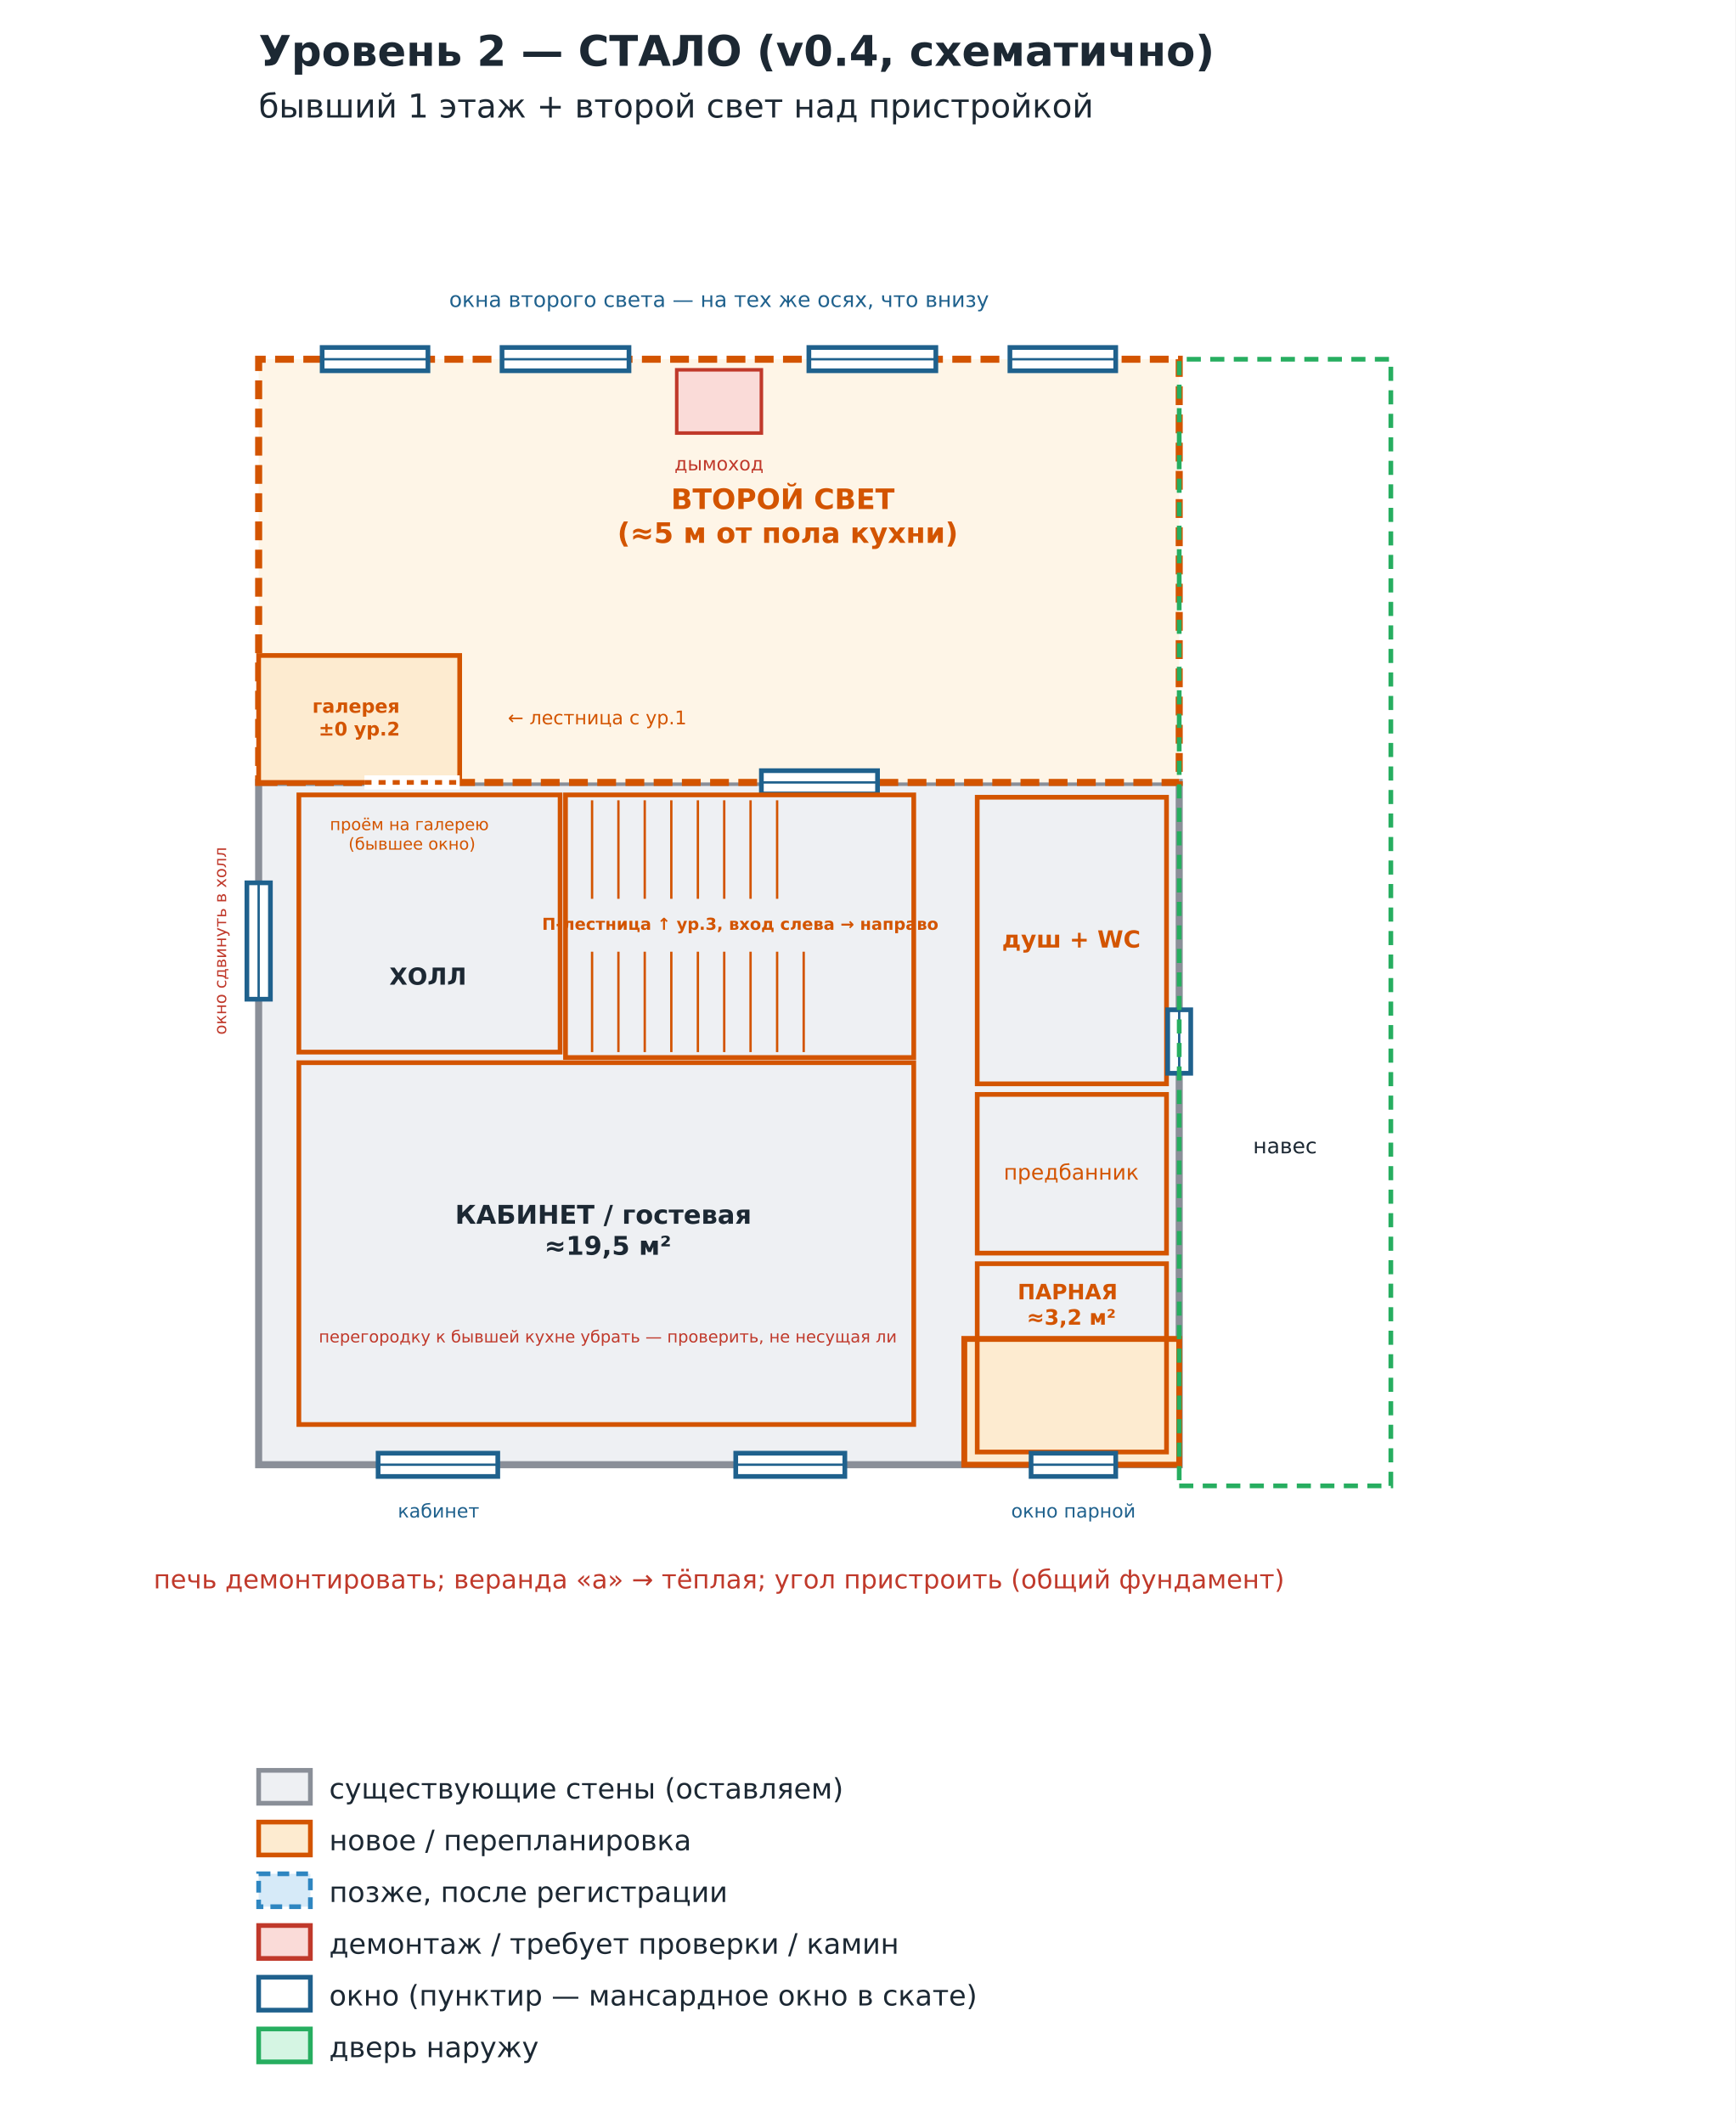
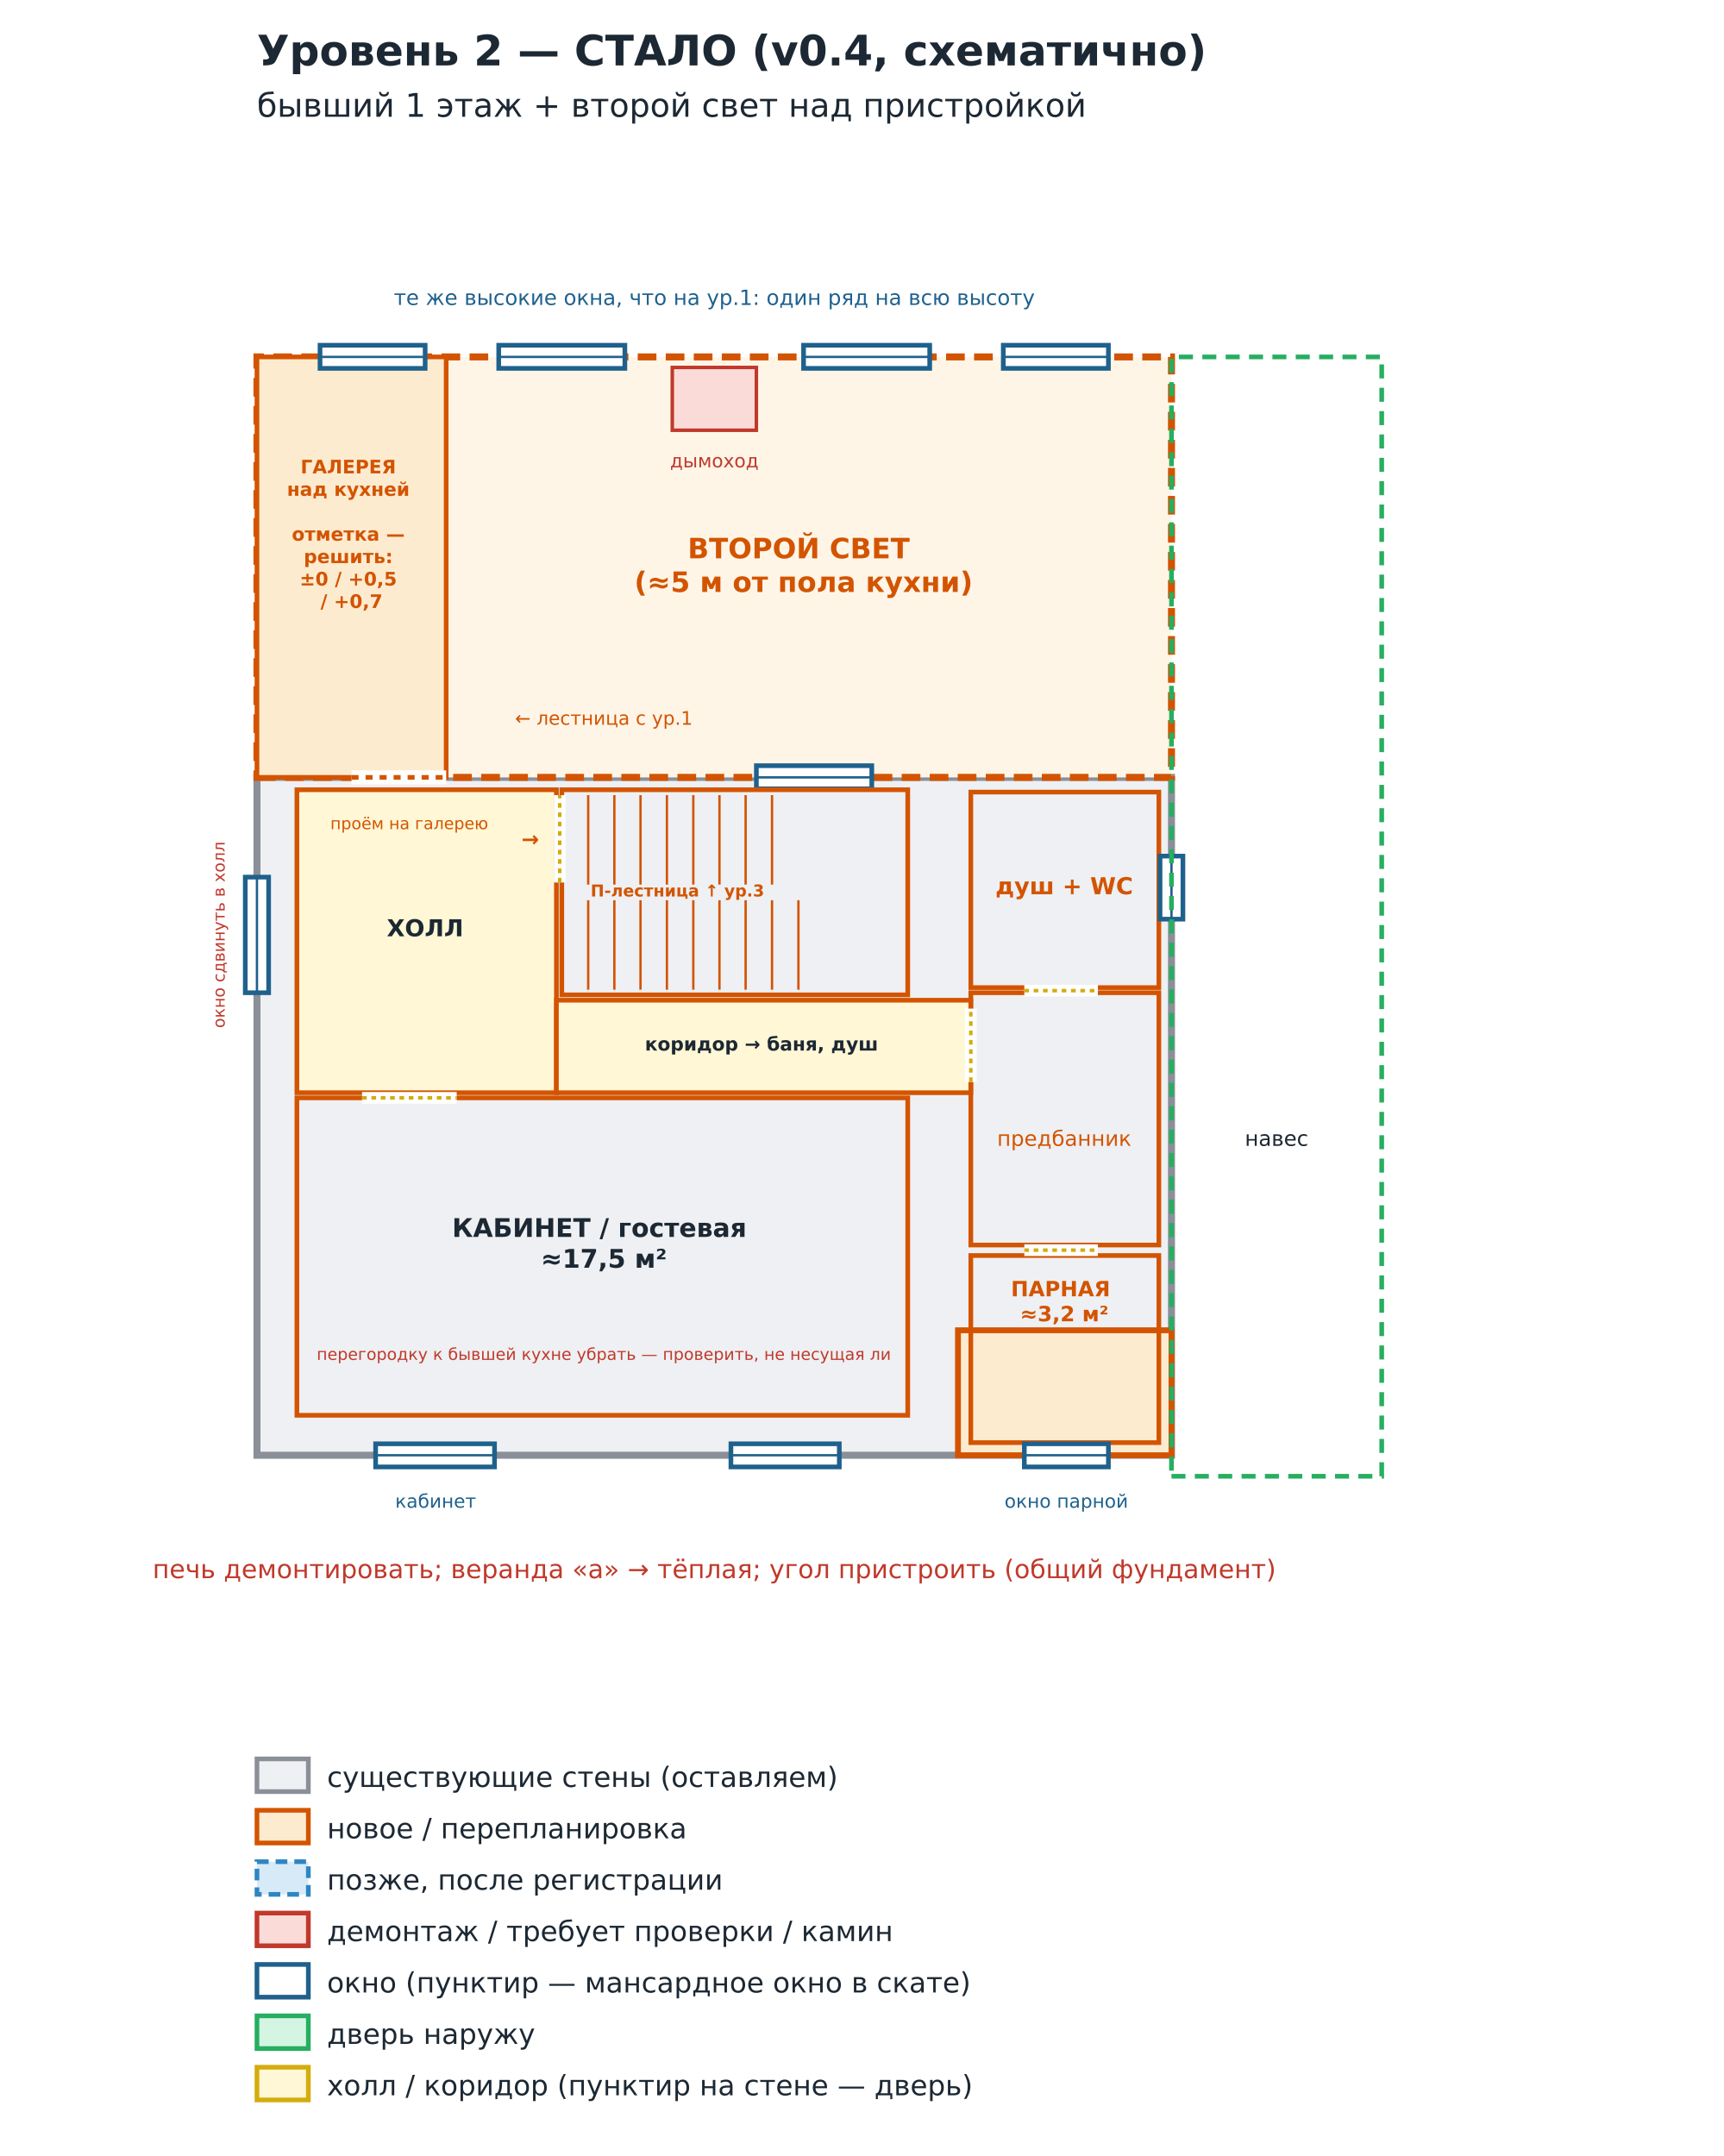
- <svg xmlns="http://www.w3.org/2000/svg" width="738" height="903" viewBox="0 0 738 903">
+ <svg xmlns="http://www.w3.org/2000/svg" width="738" height="923" viewBox="0 0 738 923">
  <rect width="100%" height="100%" fill="white" />
  <text x="110" y="28" font-family="DejaVu Sans, Arial, sans-serif" font-size="18" font-weight="bold" fill="#1c2833">Уровень 2 — СТАЛО (v0.4, схематично)</text>
  <text x="110" y="50" font-family="DejaVu Sans, Arial, sans-serif" font-size="14" font-weight="normal" fill="#1c2833">бывший 1 этаж + второй свет над пристройкой</text>
  <polygon points="110.0,623.0 501.5,623.0 501.5,332.8 110.0,332.8" stroke="#8a8f98" fill="#eef0f3" stroke-width="3" fill-opacity="1" />
  <polygon points="410.1,623.0 501.5,623.0 501.5,569.5 410.1,569.5" stroke="#d35400" fill="#fdebd0" stroke-width="2.5" fill-opacity="1" />
  <polygon points="110.0,332.8 501.5,332.8 501.5,152.8 110.0,152.8" stroke="#d35400" fill="#fef5e7" stroke-width="3" stroke-dasharray="8,4" fill-opacity="1" />
-   <polygon points="110.0,332.8 195.5,332.8 195.5,278.8 110.0,278.8" stroke="#d35400" fill="#fdebd0" stroke-width="2" fill-opacity="1" />
+   <polygon points="110.0,332.8 191.0,332.8 191.0,152.8 110.0,152.8" stroke="#d35400" fill="#fdebd0" stroke-width="2" fill-opacity="1" />
  <text font-family="DejaVu Sans, Arial, sans-serif" font-size="8" fill="#d35400" text-anchor="middle" dominant-baseline="middle" font-weight="bold">
-     <tspan x="152.8" y="300.9">галерея</tspan>
-     <tspan x="152.8" y="310.6">±0 ур.2</tspan>
+     <tspan x="150.5" y="200.4">ГАЛЕРЕЯ</tspan>
+     <tspan x="150.5" y="210.0">над кухней</tspan>
+     <tspan x="150.5" y="219.6" />
+     <tspan x="150.5" y="229.2">отметка —</tspan>
+     <tspan x="150.5" y="238.8">решить:</tspan>
+     <tspan x="150.5" y="248.4">±0 / +0,5</tspan>
+     <tspan x="150.5" y="258.0">/ +0,7</tspan>
  </text>
  <text font-family="DejaVu Sans, Arial, sans-serif" font-size="8" fill="#d35400" text-anchor="middle" dominant-baseline="middle">
-     <tspan x="254.0" y="305.8">← лестница с ур.1</tspan>
+     <tspan x="258.5" y="308.0">← лестница с ур.1</tspan>
  </text>
  <text font-family="DejaVu Sans, Arial, sans-serif" font-size="12" fill="#d35400" text-anchor="middle" dominant-baseline="middle" font-weight="bold">
-     <tspan x="335.0" y="213.1">ВТОРОЙ СВЕТ</tspan>
-     <tspan x="335.0" y="227.5">(≈5 м от пола кухни)</tspan>
+     <tspan x="344.0" y="235.6">ВТОРОЙ СВЕТ</tspan>
+     <tspan x="344.0" y="250.0">(≈5 м от пола кухни)</tspan>
  </text>
  <polygon points="287.8,184.2 323.8,184.2 323.8,157.3 287.8,157.3" stroke="#c0392b" fill="#fadbd8" stroke-width="1.5" fill-opacity="1" />
  <text font-family="DejaVu Sans, Arial, sans-serif" font-size="8" fill="#c0392b" text-anchor="middle" dominant-baseline="middle">
    <tspan x="305.8" y="197.8">дымоход</tspan>
  </text>
  <polygon points="137.0,157.7 182.0,157.7 182.0,147.8 137.0,147.8" stroke="#1f618d" fill="white" stroke-width="2" fill-opacity="1" />
  <line x1="137.0" y1="152.8" x2="182.0" y2="152.8" stroke="#1f618d" stroke-width="1" />
  <polygon points="213.5,157.7 267.5,157.7 267.5,147.8 213.5,147.8" stroke="#1f618d" fill="white" stroke-width="2" fill-opacity="1" />
  <line x1="213.5" y1="152.8" x2="267.5" y2="152.8" stroke="#1f618d" stroke-width="1" />
  <polygon points="344.0,157.7 398.0,157.7 398.0,147.8 344.0,147.8" stroke="#1f618d" fill="white" stroke-width="2" fill-opacity="1" />
  <line x1="344.0" y1="152.8" x2="398.0" y2="152.8" stroke="#1f618d" stroke-width="1" />
  <polygon points="429.5,157.7 474.5,157.7 474.5,147.8 429.5,147.8" stroke="#1f618d" fill="white" stroke-width="2" fill-opacity="1" />
  <line x1="429.5" y1="152.8" x2="474.5" y2="152.8" stroke="#1f618d" stroke-width="1" />
  <text font-family="DejaVu Sans, Arial, sans-serif" font-size="9" fill="#1f618d" text-anchor="middle" dominant-baseline="middle">
-     <tspan x="305.8" y="128.0">окна второго света — на тех же осях, что внизу</tspan>
+     <tspan x="305.8" y="128.0">те же высокие окна, что на ур.1: один ряд на всю высоту</tspan>
  </text>
-   <line x1="155.0" y1="332.8" x2="195.5" y2="332.8" stroke="white" stroke-width="6" />
-   <line x1="155.0" y1="332.8" x2="195.5" y2="332.8" stroke="#d35400" stroke-width="2" stroke-dasharray="3,3" />
+   <line x1="150.5" y1="332.8" x2="191.0" y2="332.8" stroke="white" stroke-width="6" />
+   <line x1="150.5" y1="332.8" x2="191.0" y2="332.8" stroke="#d35400" stroke-width="2" stroke-dasharray="3,3" />
  <polygon points="323.8,337.7 373.2,337.7 373.2,327.8 323.8,327.8" stroke="#1f618d" fill="white" stroke-width="2" fill-opacity="1" />
  <line x1="323.8" y1="332.8" x2="373.2" y2="332.8" stroke="#1f618d" stroke-width="1" />
-   <polygon points="127.1,447.5 238.2,447.5 238.2,338.1 127.1,338.1" stroke="#d35400" fill="none" stroke-width="2" fill-opacity="1" />
+   <polygon points="127.1,467.8 238.2,467.8 238.2,338.1 127.1,338.1" stroke="#d35400" fill="#fff7d6" stroke-width="2" fill-opacity="1" />
+   <polygon points="238.2,467.8 415.6,467.8 415.6,428.2 238.2,428.2" stroke="#d35400" fill="#fff7d6" stroke-width="2" fill-opacity="1" />
  <text font-family="DejaVu Sans, Arial, sans-serif" font-size="10" fill="#1c2833" text-anchor="middle" dominant-baseline="middle" font-weight="bold">
-     <tspan x="182.0" y="416.0">ХОЛЛ</tspan>
+     <tspan x="182.0" y="398.0">ХОЛЛ</tspan>
  </text>
  <text font-family="DejaVu Sans, Arial, sans-serif" font-size="7" fill="#d35400" text-anchor="middle" dominant-baseline="middle">
-     <tspan x="175.2" y="351.1">проём на галерею</tspan>
-     <tspan x="175.2" y="359.4">(бывшее окно)</tspan>
+     <tspan x="175.2" y="353.0">проём на галерею</tspan>
  </text>
-   <polygon points="127.1,605.9 388.6,605.9 388.6,452.0 127.1,452.0" stroke="#d35400" fill="none" stroke-width="2" fill-opacity="1" />
+   <text font-family="DejaVu Sans, Arial, sans-serif" font-size="8" fill="#1c2833" text-anchor="middle" dominant-baseline="middle" font-weight="bold">
+     <tspan x="326.0" y="447.5">коридор → баня, душ</tspan>
+   </text>
+   <polygon points="127.1,605.9 388.6,605.9 388.6,470.0 127.1,470.0" stroke="#d35400" fill="none" stroke-width="2" fill-opacity="1" />
  <text font-family="DejaVu Sans, Arial, sans-serif" font-size="11" fill="#1c2833" text-anchor="middle" dominant-baseline="middle" font-weight="bold">
-     <tspan x="258.5" y="517.4">КАБИНЕТ / гостевая</tspan>
-     <tspan x="258.5" y="530.6">≈19,5 м²</tspan>
+     <tspan x="258.5" y="526.4">КАБИНЕТ / гостевая</tspan>
+     <tspan x="258.5" y="539.6">≈17,5 м²</tspan>
  </text>
  <text font-family="DejaVu Sans, Arial, sans-serif" font-size="7" fill="#c0392b" text-anchor="middle" dominant-baseline="middle">
-     <tspan x="258.5" y="569.0">перегородку к бывшей кухне убрать — проверить, не несущая ли</tspan>
+     <tspan x="258.5" y="580.2">перегородку к бывшей кухне убрать — проверить, не несущая ли</tspan>
  </text>
-   <polygon points="240.5,449.8 388.6,449.8 388.6,338.1 240.5,338.1" stroke="#d35400" fill="none" stroke-width="2" fill-opacity="1" />
-   <line x1="240.5" y1="382.3" x2="240.5" y2="340.4" stroke="#d35400" stroke-width="1" />
-   <line x1="341.8" y1="447.5" x2="341.8" y2="404.8" stroke="#d35400" stroke-width="1" />
-   <line x1="251.8" y1="382.3" x2="251.8" y2="340.4" stroke="#d35400" stroke-width="1" />
-   <line x1="330.5" y1="447.5" x2="330.5" y2="404.8" stroke="#d35400" stroke-width="1" />
-   <line x1="263.0" y1="382.3" x2="263.0" y2="340.4" stroke="#d35400" stroke-width="1" />
-   <line x1="319.2" y1="447.5" x2="319.2" y2="404.8" stroke="#d35400" stroke-width="1" />
-   <line x1="274.2" y1="382.3" x2="274.2" y2="340.4" stroke="#d35400" stroke-width="1" />
-   <line x1="308.0" y1="447.5" x2="308.0" y2="404.8" stroke="#d35400" stroke-width="1" />
-   <line x1="285.5" y1="382.3" x2="285.5" y2="340.4" stroke="#d35400" stroke-width="1" />
-   <line x1="296.8" y1="447.5" x2="296.8" y2="404.8" stroke="#d35400" stroke-width="1" />
-   <line x1="296.8" y1="382.3" x2="296.8" y2="340.4" stroke="#d35400" stroke-width="1" />
-   <line x1="285.5" y1="447.5" x2="285.5" y2="404.8" stroke="#d35400" stroke-width="1" />
-   <line x1="308.0" y1="382.3" x2="308.0" y2="340.4" stroke="#d35400" stroke-width="1" />
-   <line x1="274.2" y1="447.5" x2="274.2" y2="404.8" stroke="#d35400" stroke-width="1" />
-   <line x1="319.2" y1="382.3" x2="319.2" y2="340.4" stroke="#d35400" stroke-width="1" />
-   <line x1="263.0" y1="447.5" x2="263.0" y2="404.8" stroke="#d35400" stroke-width="1" />
-   <line x1="330.5" y1="382.3" x2="330.5" y2="340.4" stroke="#d35400" stroke-width="1" />
-   <line x1="251.8" y1="447.5" x2="251.8" y2="404.8" stroke="#d35400" stroke-width="1" />
+   <line x1="155.0" y1="470.0" x2="195.5" y2="470.0" stroke="white" stroke-width="5" />
+   <line x1="155.0" y1="470.0" x2="195.5" y2="470.0" stroke="#d4ac0d" stroke-width="1.5" stroke-dasharray="2,2" />
+   <polygon points="240.5,425.9 388.6,425.9 388.6,338.1 240.5,338.1" stroke="#d35400" fill="none" stroke-width="2" fill-opacity="1" />
+   <line x1="240.5" y1="378.7" x2="240.5" y2="340.4" stroke="#d35400" stroke-width="1" />
+   <line x1="341.8" y1="423.7" x2="341.8" y2="385.4" stroke="#d35400" stroke-width="1" />
+   <line x1="251.8" y1="378.7" x2="251.8" y2="340.4" stroke="#d35400" stroke-width="1" />
+   <line x1="330.5" y1="423.7" x2="330.5" y2="385.4" stroke="#d35400" stroke-width="1" />
+   <line x1="263.0" y1="378.7" x2="263.0" y2="340.4" stroke="#d35400" stroke-width="1" />
+   <line x1="319.2" y1="423.7" x2="319.2" y2="385.4" stroke="#d35400" stroke-width="1" />
+   <line x1="274.2" y1="378.7" x2="274.2" y2="340.4" stroke="#d35400" stroke-width="1" />
+   <line x1="308.0" y1="423.7" x2="308.0" y2="385.4" stroke="#d35400" stroke-width="1" />
+   <line x1="285.5" y1="378.7" x2="285.5" y2="340.4" stroke="#d35400" stroke-width="1" />
+   <line x1="296.8" y1="423.7" x2="296.8" y2="385.4" stroke="#d35400" stroke-width="1" />
+   <line x1="296.8" y1="378.7" x2="296.8" y2="340.4" stroke="#d35400" stroke-width="1" />
+   <line x1="285.5" y1="423.7" x2="285.5" y2="385.4" stroke="#d35400" stroke-width="1" />
+   <line x1="308.0" y1="378.7" x2="308.0" y2="340.4" stroke="#d35400" stroke-width="1" />
+   <line x1="274.2" y1="423.7" x2="274.2" y2="385.4" stroke="#d35400" stroke-width="1" />
+   <line x1="319.2" y1="378.7" x2="319.2" y2="340.4" stroke="#d35400" stroke-width="1" />
+   <line x1="263.0" y1="423.7" x2="263.0" y2="385.4" stroke="#d35400" stroke-width="1" />
+   <line x1="330.5" y1="378.7" x2="330.5" y2="340.4" stroke="#d35400" stroke-width="1" />
+   <line x1="251.8" y1="423.7" x2="251.8" y2="385.4" stroke="#d35400" stroke-width="1" />
  <text font-family="DejaVu Sans, Arial, sans-serif" font-size="7" fill="#d35400" text-anchor="middle" dominant-baseline="middle" font-weight="bold">
-     <tspan x="314.8" y="393.5">П-лестница ↑ ур.3, вход слева → направо</tspan>
+     <tspan x="290.0" y="381.8">П-лестница ↑ ур.3</tspan>
  </text>
-   <polygon points="415.6,461.0 496.1,461.0 496.1,339.1 415.6,339.1" stroke="#d35400" fill="none" stroke-width="2" fill-opacity="1" />
+   <line x1="239.6" y1="377.8" x2="239.6" y2="340.4" stroke="white" stroke-width="5" />
+   <line x1="239.6" y1="377.8" x2="239.6" y2="340.4" stroke="#d4ac0d" stroke-width="1.5" stroke-dasharray="2,2" />
+   <text font-family="DejaVu Sans, Arial, sans-serif" font-size="9" fill="#d35400" text-anchor="middle" dominant-baseline="middle" font-weight="bold">
+     <tspan x="227.0" y="359.8">→</tspan>
+   </text>
+   <polygon points="415.6,422.8 496.1,422.8 496.1,339.1 415.6,339.1" stroke="#d35400" fill="none" stroke-width="2" fill-opacity="1" />
  <text font-family="DejaVu Sans, Arial, sans-serif" font-size="10" fill="#d35400" text-anchor="middle" dominant-baseline="middle" font-weight="bold">
-     <tspan x="455.6" y="400.2">душ + WC</tspan>
+     <tspan x="455.6" y="380.0">душ + WC</tspan>
  </text>
-   <polygon points="415.6,533.0 496.1,533.0 496.1,465.5 415.6,465.5" stroke="#d35400" fill="none" stroke-width="2" fill-opacity="1" />
+   <polygon points="415.6,533.0 496.1,533.0 496.1,425.0 415.6,425.0" stroke="#d35400" fill="none" stroke-width="2" fill-opacity="1" />
  <text font-family="DejaVu Sans, Arial, sans-serif" font-size="9" fill="#d35400" text-anchor="middle" dominant-baseline="middle">
-     <tspan x="455.6" y="499.2">предбанник</tspan>
+     <tspan x="455.6" y="488.0">предбанник</tspan>
  </text>
  <polygon points="415.6,617.6 496.1,617.6 496.1,537.5 415.6,537.5" stroke="#d35400" fill="none" stroke-width="2" fill-opacity="1" />
  <text font-family="DejaVu Sans, Arial, sans-serif" font-size="9" fill="#d35400" text-anchor="middle" dominant-baseline="middle" font-weight="bold">
-     <tspan x="455.6" y="550.1">ПАРНАЯ</tspan>
-     <tspan x="455.6" y="560.9">≈3,2 м²</tspan>
+     <tspan x="455.6" y="552.4">ПАРНАЯ</tspan>
+     <tspan x="455.6" y="563.1">≈3,2 м²</tspan>
  </text>
+   <line x1="415.6" y1="463.2" x2="415.6" y2="431.8" stroke="white" stroke-width="5" />
+   <line x1="415.6" y1="463.2" x2="415.6" y2="431.8" stroke="#d4ac0d" stroke-width="1.5" stroke-dasharray="2,2" />
+   <line x1="438.5" y1="424.1" x2="470.0" y2="424.1" stroke="white" stroke-width="5" />
+   <line x1="438.5" y1="424.1" x2="470.0" y2="424.1" stroke="#d4ac0d" stroke-width="1.5" stroke-dasharray="2,2" />
+   <line x1="438.5" y1="535.2" x2="470.0" y2="535.2" stroke="white" stroke-width="5" />
+   <line x1="438.5" y1="535.2" x2="470.0" y2="535.2" stroke="#d4ac0d" stroke-width="1.5" stroke-dasharray="2,2" />
  <polygon points="160.8,628.0 211.7,628.0 211.7,618.1 160.8,618.1" stroke="#1f618d" fill="white" stroke-width="2" fill-opacity="1" />
  <line x1="160.8" y1="623.0" x2="211.7" y2="623.0" stroke="#1f618d" stroke-width="1" />
  <polygon points="312.9,628.0 359.3,628.0 359.3,618.1 312.9,618.1" stroke="#1f618d" fill="white" stroke-width="2" fill-opacity="1" />
  <line x1="312.9" y1="623.0" x2="359.3" y2="623.0" stroke="#1f618d" stroke-width="1" />
  <polygon points="438.5,628.0 474.5,628.0 474.5,618.1 438.5,618.1" stroke="#1f618d" fill="white" stroke-width="2" fill-opacity="1" />
  <line x1="438.5" y1="623.0" x2="474.5" y2="623.0" stroke="#1f618d" stroke-width="1" />
  <polygon points="105.0,425.0 115.0,425.0 115.0,375.5 105.0,375.5" stroke="#1f618d" fill="white" stroke-width="2" fill-opacity="1" />
  <line x1="110.0" y1="425.0" x2="110.0" y2="375.5" stroke="#1f618d" stroke-width="1" />
  <text font-family="DejaVu Sans, Arial, sans-serif" font-size="7" fill="#c0392b" text-anchor="middle" dominant-baseline="middle" transform="rotate(-90 94.2 400.2)">
    <tspan x="94.2" y="400.2">окно сдвинуть в холл</tspan>
  </text>
-   <polygon points="496.6,456.5 506.4,456.5 506.4,429.5 496.6,429.5" stroke="#1f618d" fill="white" stroke-width="2" fill-opacity="1" />
-   <line x1="501.5" y1="456.5" x2="501.5" y2="429.5" stroke="#1f618d" stroke-width="1" />
+   <polygon points="496.6,393.5 506.4,393.5 506.4,366.5 496.6,366.5" stroke="#1f618d" fill="white" stroke-width="2" fill-opacity="1" />
+   <line x1="501.5" y1="393.5" x2="501.5" y2="366.5" stroke="#1f618d" stroke-width="1" />
  <text font-family="DejaVu Sans, Arial, sans-serif" font-size="8" fill="#1f618d" text-anchor="middle" dominant-baseline="middle">
    <tspan x="186.5" y="643.2">кабинет</tspan>
  </text>
  <text font-family="DejaVu Sans, Arial, sans-serif" font-size="8" fill="#1f618d" text-anchor="middle" dominant-baseline="middle">
    <tspan x="456.5" y="643.2">окно парной</tspan>
  </text>
  <polygon points="501.5,632.0 591.5,632.0 591.5,152.8 501.5,152.8" stroke="#27ae60" fill="none" stroke-width="2" stroke-dasharray="6,4" fill-opacity="1" />
  <text font-family="DejaVu Sans, Arial, sans-serif" font-size="9" fill="#1c2833" text-anchor="middle" dominant-baseline="middle">
    <tspan x="546.5" y="488.0">навес</tspan>
  </text>
  <text font-family="DejaVu Sans, Arial, sans-serif" font-size="11" fill="#c0392b" text-anchor="middle" dominant-baseline="middle">
    <tspan x="305.8" y="672.5">печь демонтировать; веранда «а» → тёплая; угол пристроить (общий фундамент)</tspan>
  </text>
  <rect x="110" y="753.0" width="22" height="14" stroke="#8a8f98" fill="#eef0f3" stroke-width="2" />
  <text x="140" y="765.0" font-family="DejaVu Sans, Arial, sans-serif" font-size="12" fill="#1c2833" text-anchor="start">существующие стены (оставляем)</text>
  <rect x="110" y="775.0" width="22" height="14" stroke="#d35400" fill="#fdebd0" stroke-width="2" />
  <text x="140" y="787.0" font-family="DejaVu Sans, Arial, sans-serif" font-size="12" fill="#1c2833" text-anchor="start">новое / перепланировка</text>
  <rect x="110" y="797.0" width="22" height="14" stroke="#2e86c1" fill="#d6eaf8" stroke-width="2" stroke-dasharray="5,3" />
  <text x="140" y="809.0" font-family="DejaVu Sans, Arial, sans-serif" font-size="12" fill="#1c2833" text-anchor="start">позже, после регистрации</text>
  <rect x="110" y="819.0" width="22" height="14" stroke="#c0392b" fill="#fadbd8" stroke-width="2" />
  <text x="140" y="831.0" font-family="DejaVu Sans, Arial, sans-serif" font-size="12" fill="#1c2833" text-anchor="start">демонтаж / требует проверки / камин</text>
  <rect x="110" y="841.0" width="22" height="14" stroke="#1f618d" fill="white" stroke-width="2" />
  <text x="140" y="853.0" font-family="DejaVu Sans, Arial, sans-serif" font-size="12" fill="#1c2833" text-anchor="start">окно (пунктир — мансардное окно в скате)</text>
  <rect x="110" y="863.0" width="22" height="14" stroke="#27ae60" fill="#d5f5e3" stroke-width="2" />
  <text x="140" y="875.0" font-family="DejaVu Sans, Arial, sans-serif" font-size="12" fill="#1c2833" text-anchor="start">дверь наружу</text>
+   <rect x="110" y="885.0" width="22" height="14" stroke="#d4ac0d" fill="#fff7d6" stroke-width="2" />
+   <text x="140" y="897.0" font-family="DejaVu Sans, Arial, sans-serif" font-size="12" fill="#1c2833" text-anchor="start">холл / коридор (пунктир на стене — дверь)</text>
</svg>
